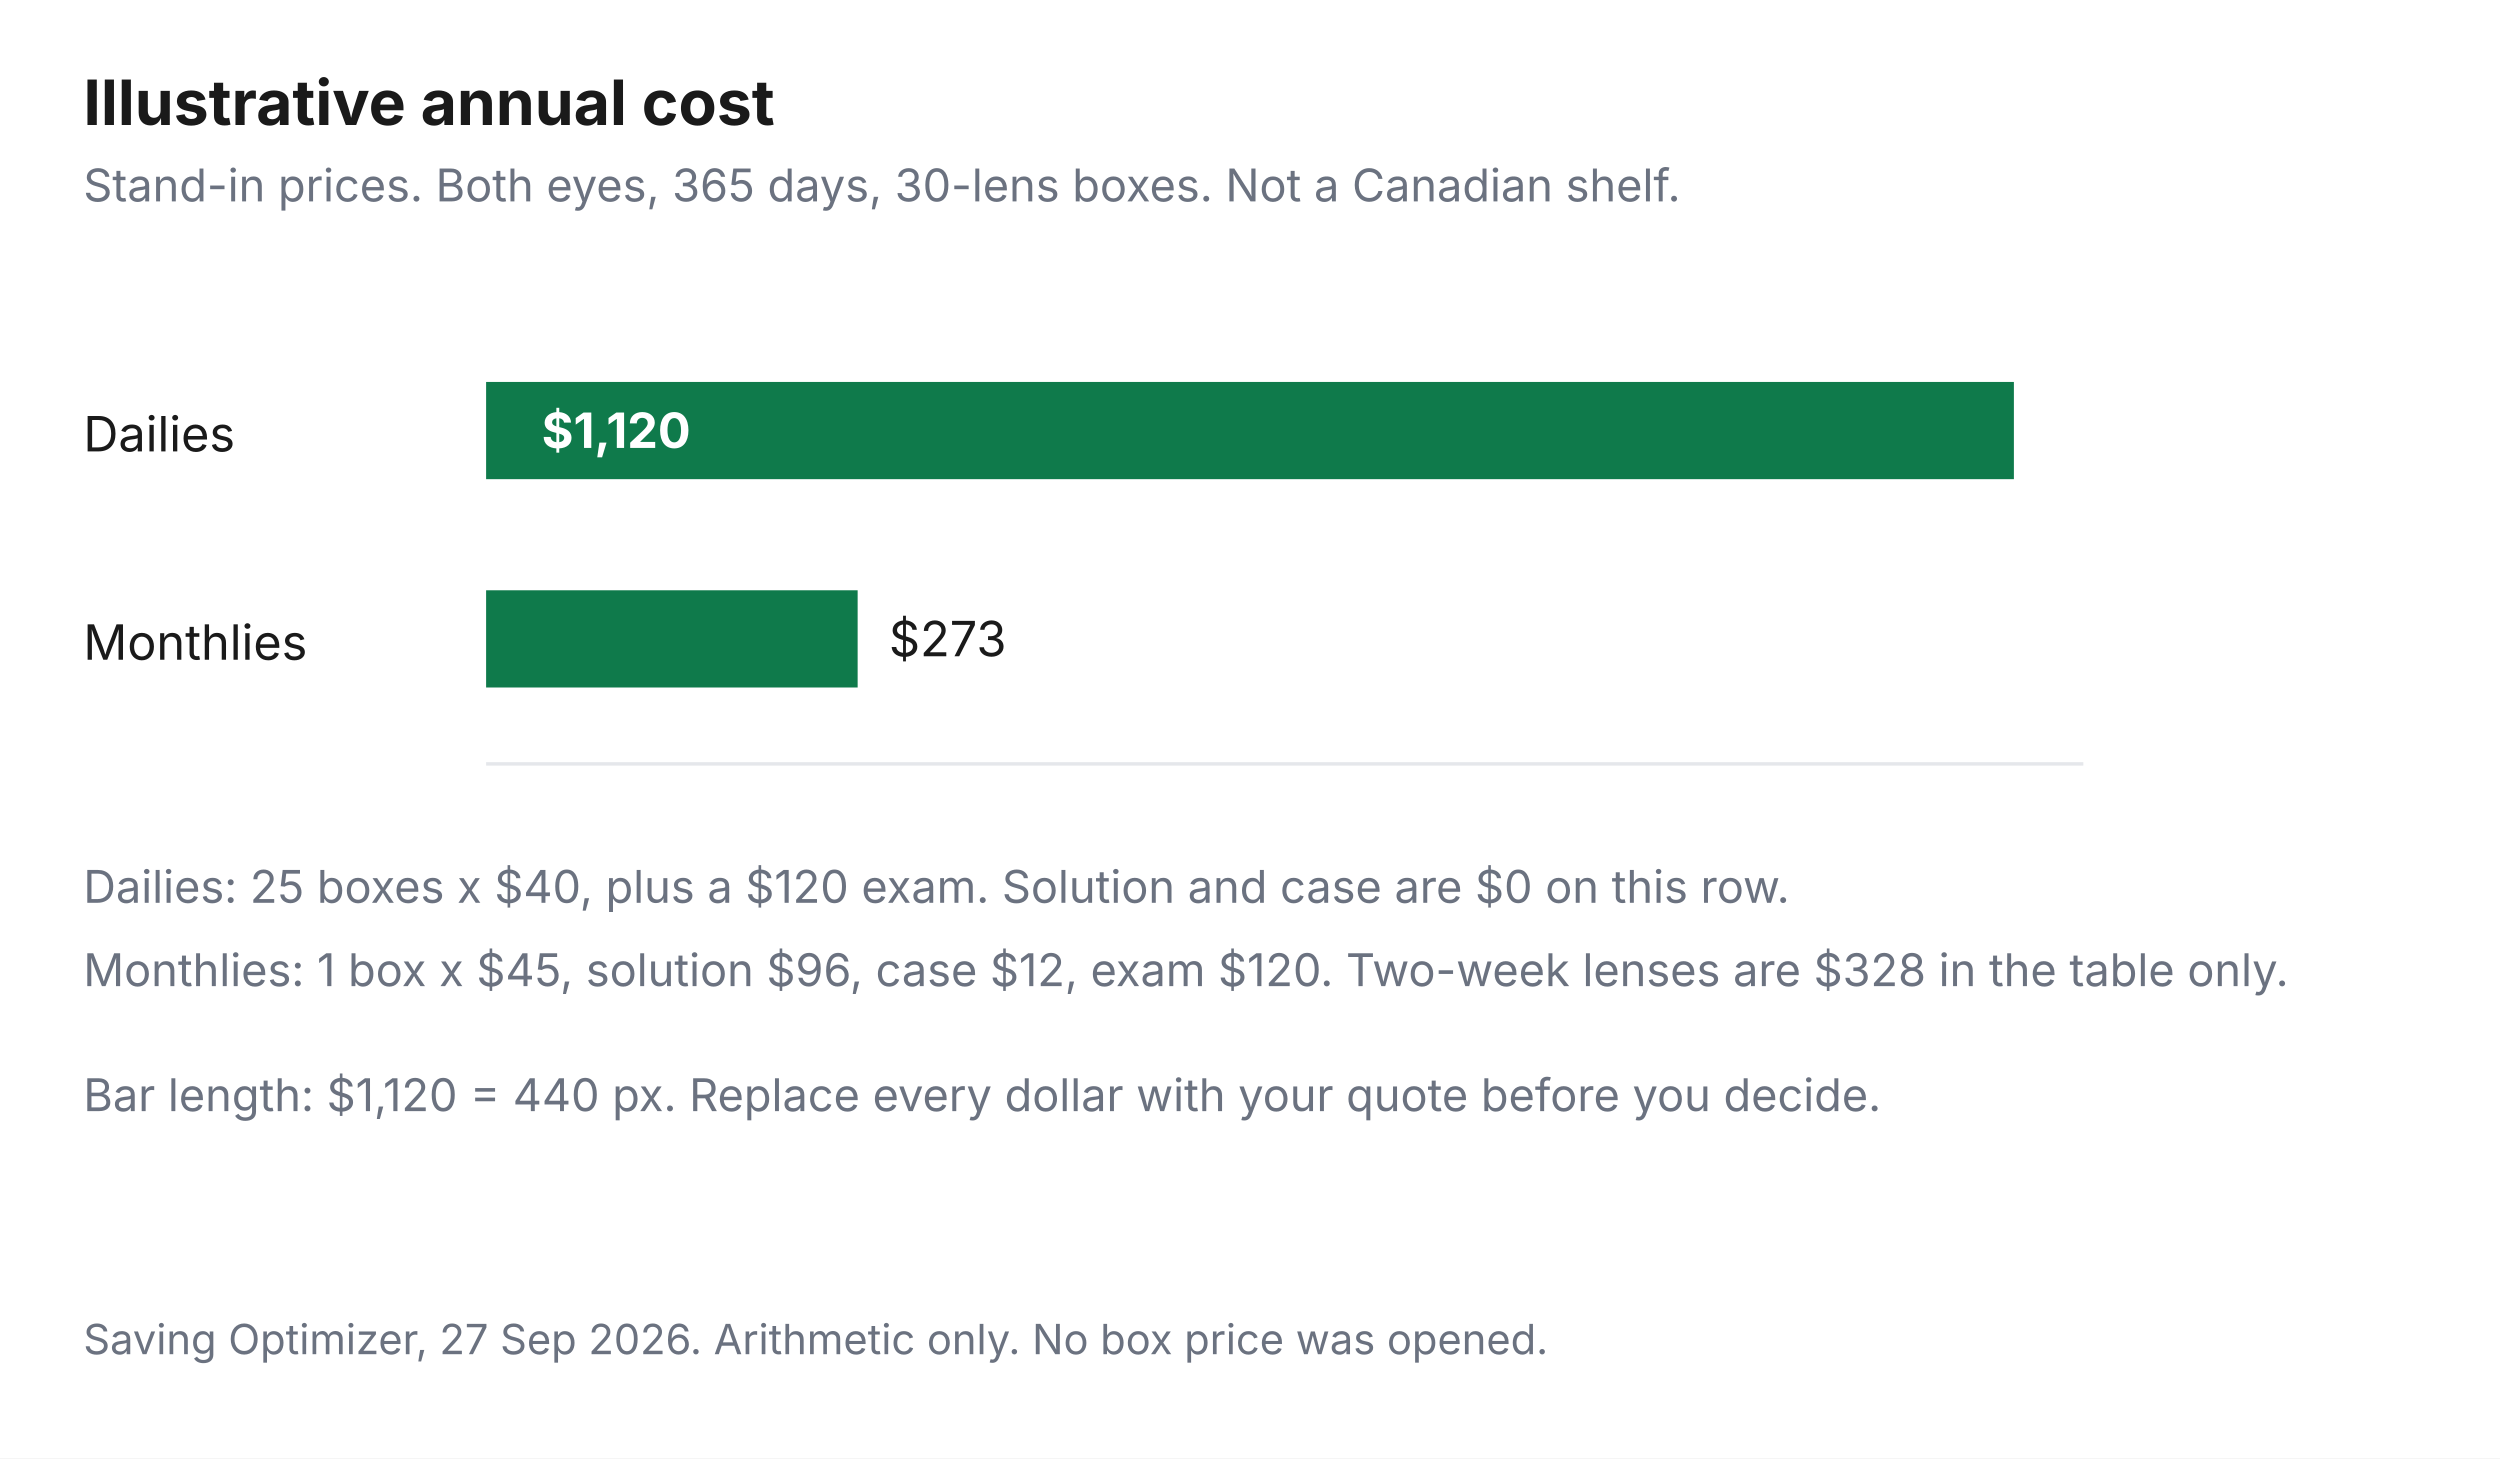
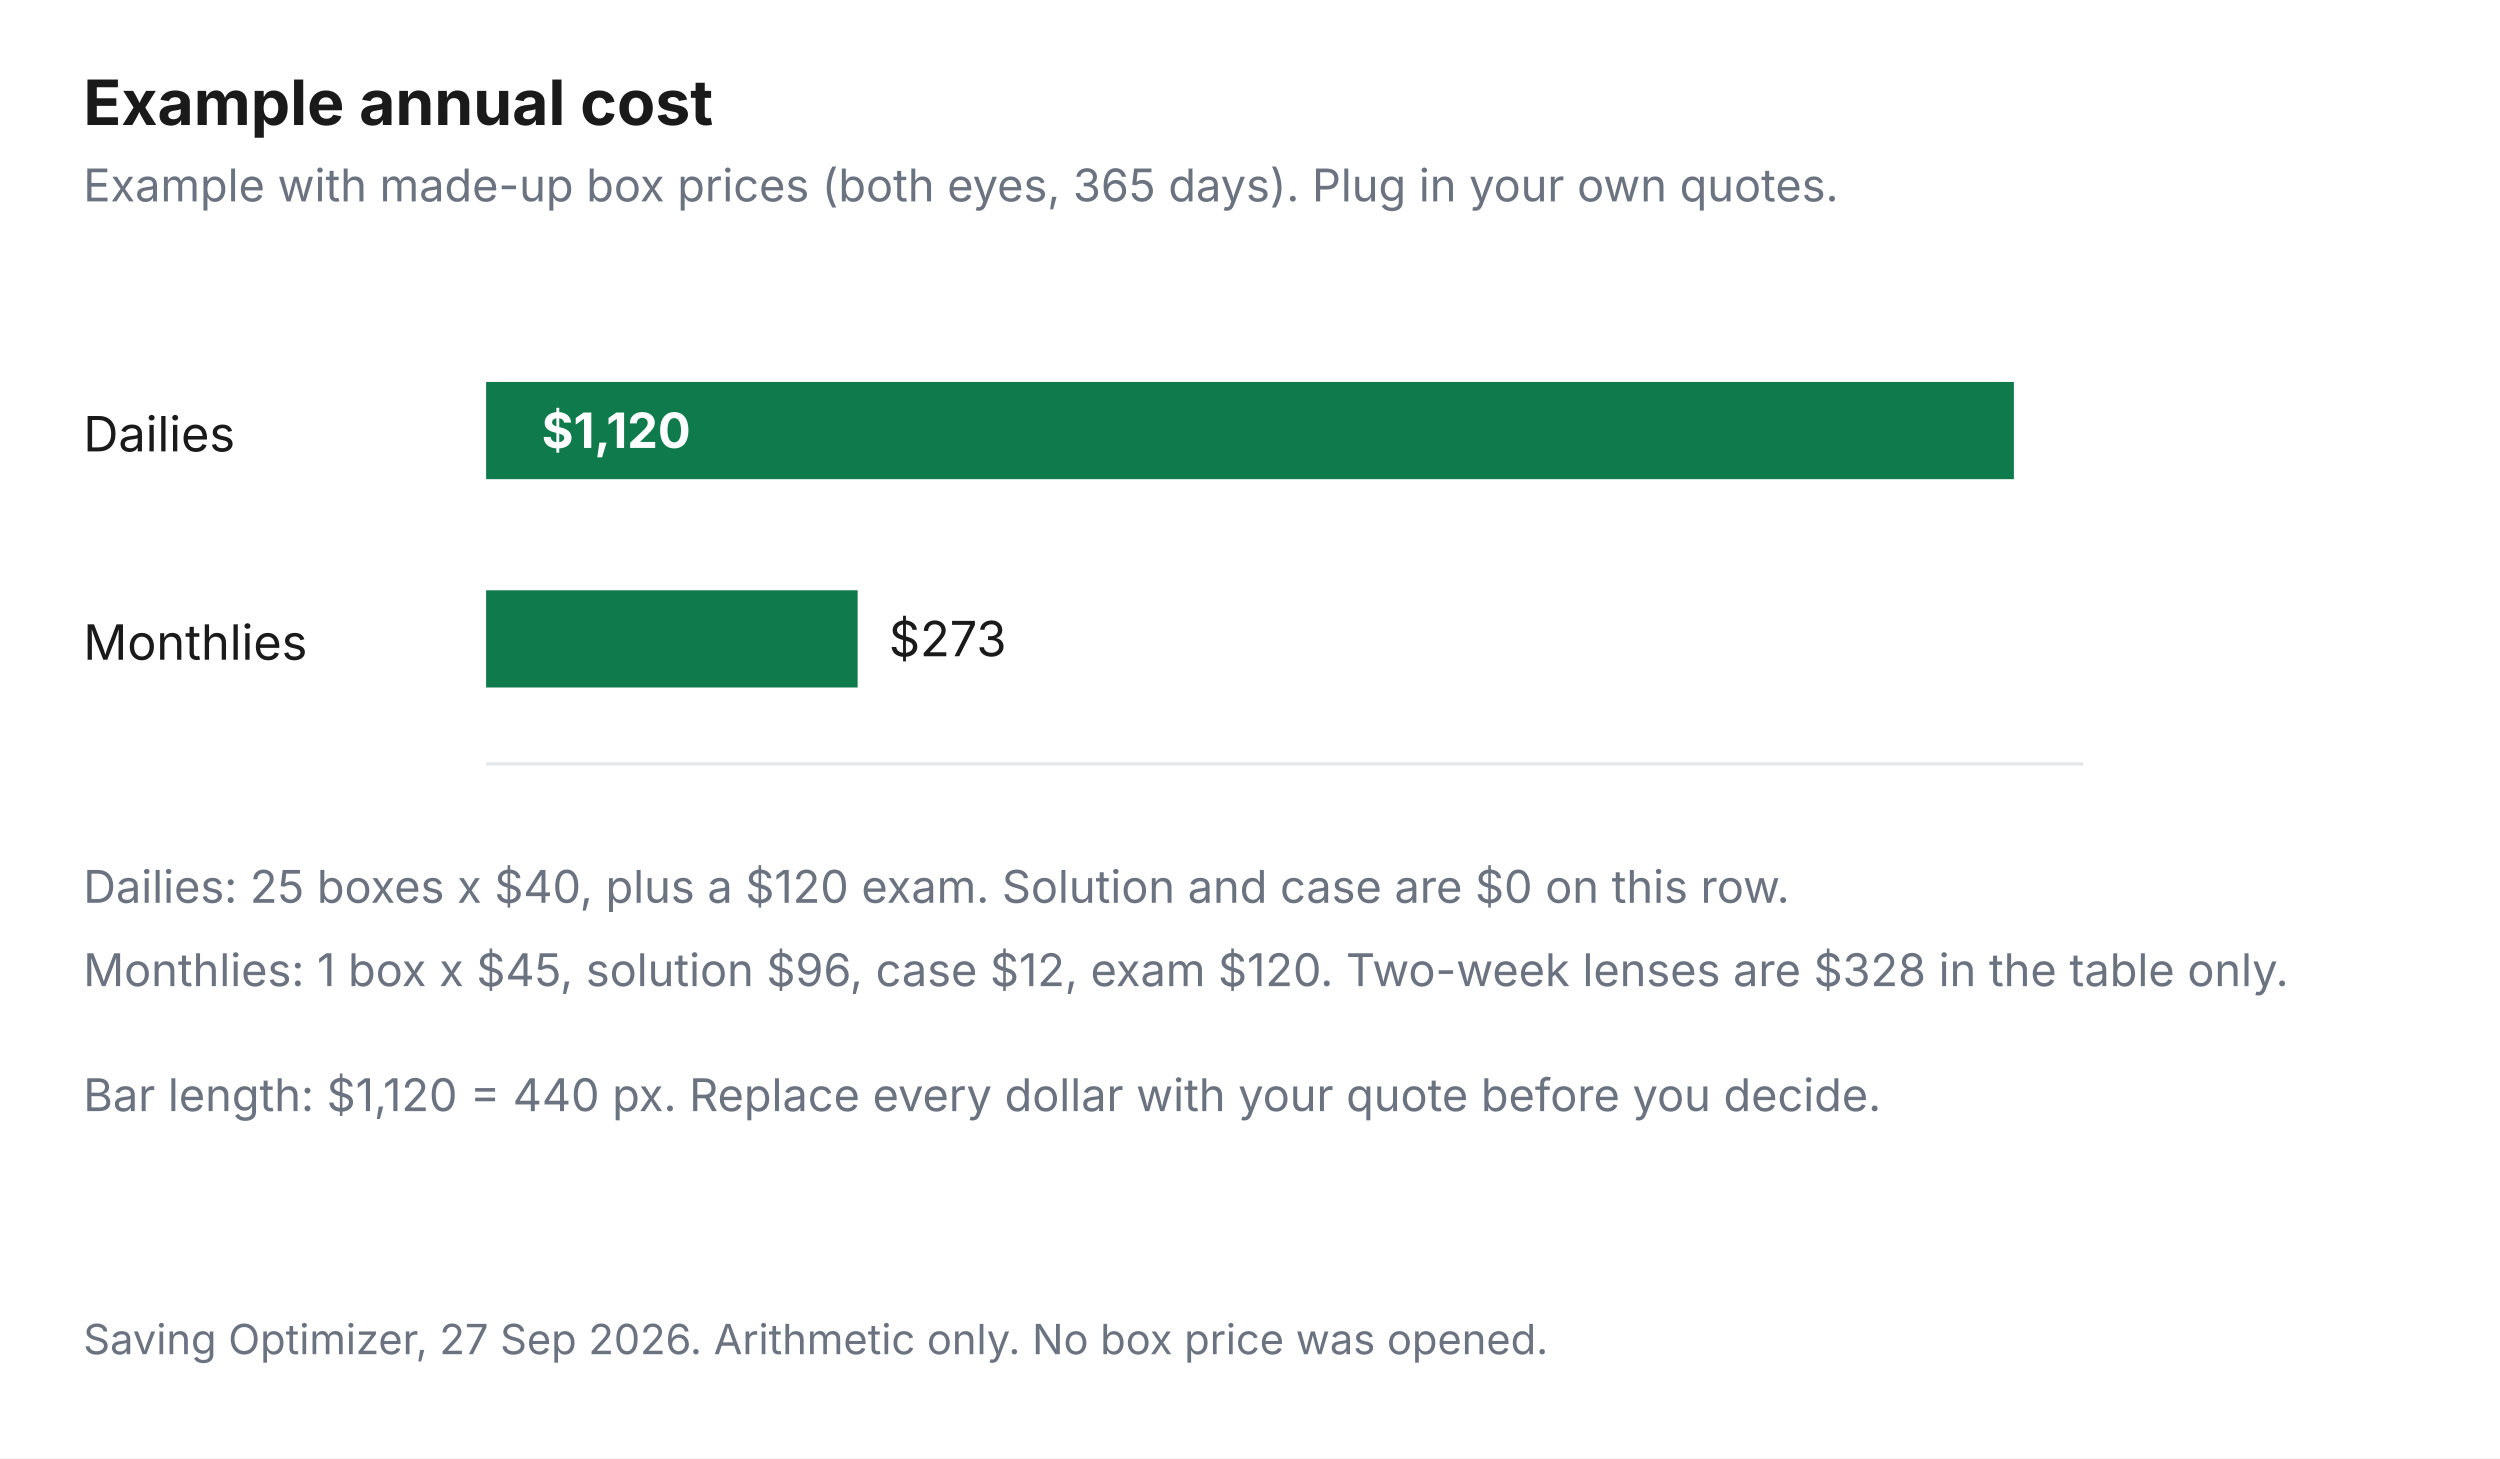
<svg xmlns="http://www.w3.org/2000/svg" viewBox="0 0 720 420" role="img">
  <rect width="720" height="420" fill="#FFFFFF" />
-   <text x="24" y="36" font-family="Inter, Arial, sans-serif" font-size="18" font-weight="700" fill="#1A1A1A">Illustrative annual cost</text>
-   <text x="24" y="58" font-family="Inter, Arial, sans-serif" font-size="13" fill="#6B7280">Stand-in prices. Both eyes, 365 days, 30-lens boxes. Not a Canadian shelf.</text>
+   <text x="24" y="36" font-family="Inter, Arial, sans-serif" font-size="18" font-weight="700" fill="#1A1A1A">Example annual cost</text>
+   <text x="24" y="58" font-family="Inter, Arial, sans-serif" font-size="13" fill="#6B7280">Example with made-up box prices (both eyes, 365 days). Plug in your own quotes.</text>
  <text x="24" y="130" font-family="Inter, Arial, sans-serif" font-size="14" fill="#1A1A1A">Dailies</text>
  <rect x="140" y="110" width="440" height="28" fill="#0F7A4B" />
  <text x="156" y="129" font-family="Inter, Arial, sans-serif" font-size="14" font-weight="700" fill="#FFFFFF">$1,120</text>
  <text x="24" y="190" font-family="Inter, Arial, sans-serif" font-size="14" fill="#1A1A1A">Monthlies</text>
  <rect x="140" y="170" width="107" height="28" fill="#0F7A4B" />
  <text x="256" y="189" font-family="Inter, Arial, sans-serif" font-size="14" fill="#1A1A1A">$273</text>
  <line x1="140" y1="220" x2="600" y2="220" stroke="#E5E7EB" />
  <text x="24" y="260" font-family="Inter, Arial, sans-serif" font-size="13" fill="#6B7280">Dailies: 25 boxes x $40, plus a $120 exam. Solution and case are $0 on this row.</text>
  <text x="24" y="284" font-family="Inter, Arial, sans-serif" font-size="13" fill="#6B7280">Monthlies: 1 box x $45, solution $96, case $12, exam $120. Two-week lenses are $328 in the table only.</text>
  <text x="24" y="320" font-family="Inter, Arial, sans-serif" font-size="13" fill="#6B7280">Bar length: $1,120 = 440 px. Replace every dollar with your quote before you decide.</text>
  <text x="24" y="390" font-family="Inter, Arial, sans-serif" font-size="12" fill="#6B7280">Saving Optimizer, 27 Sep 2026. Arithmetic only. No box price was opened.</text>
</svg>
